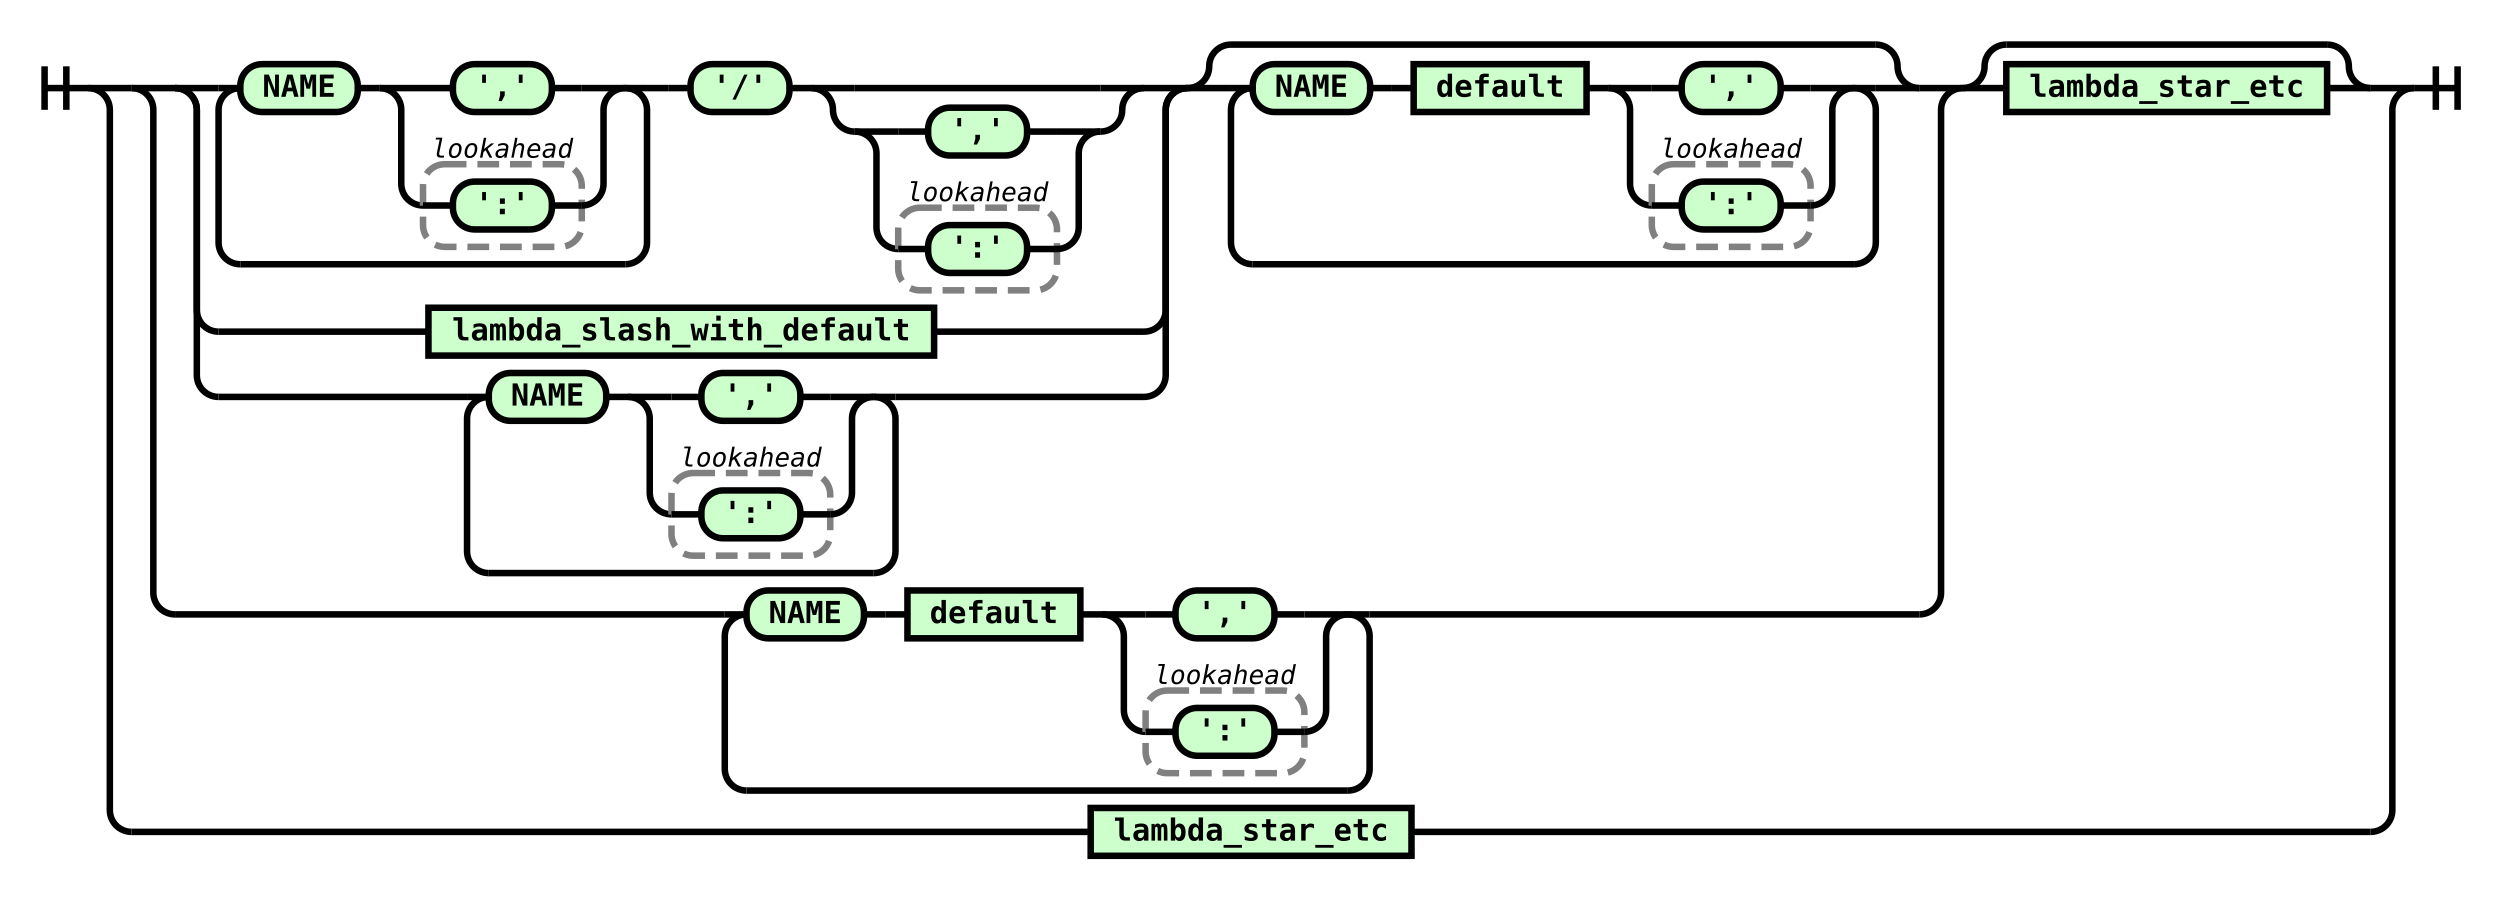
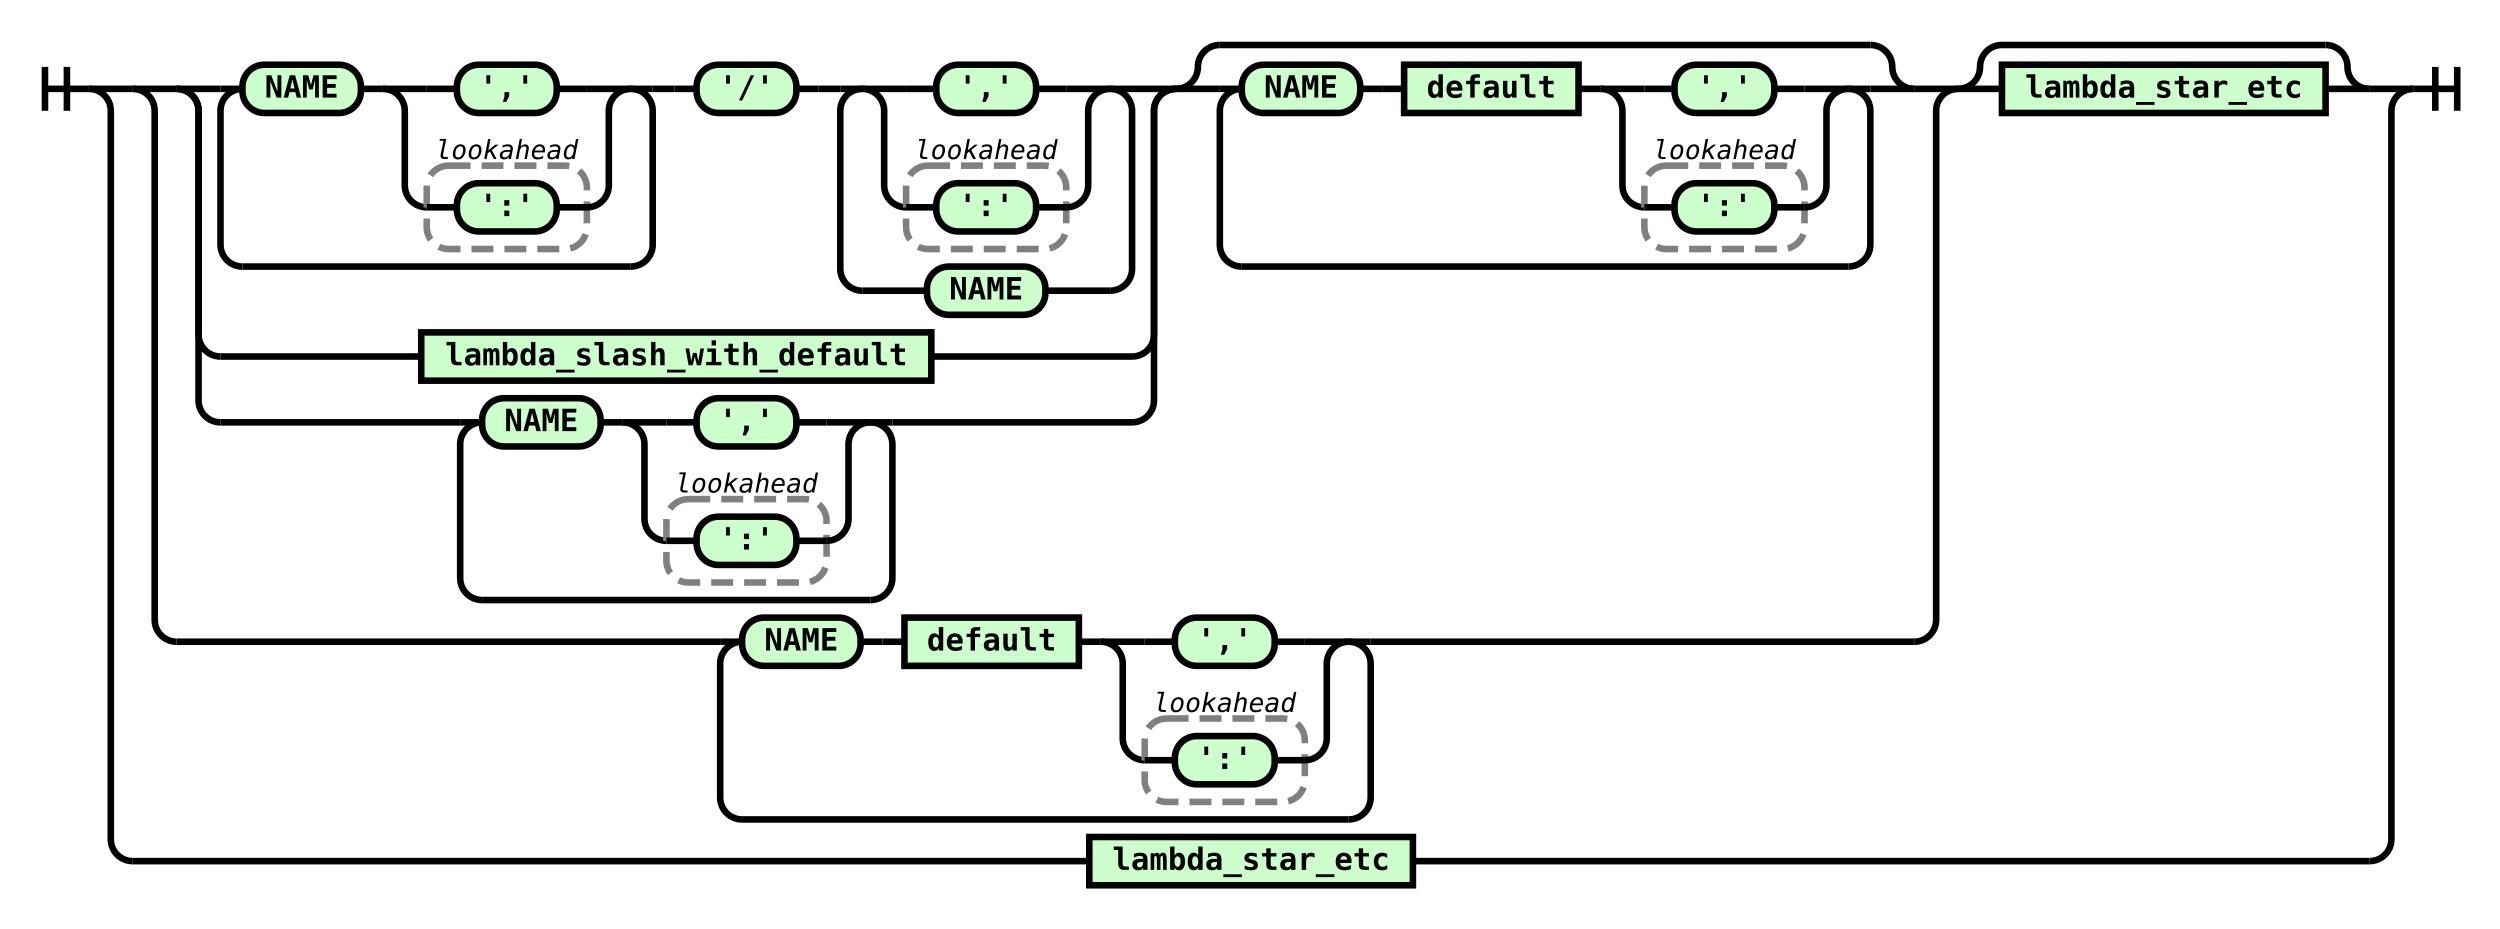
- <svg xmlns="http://www.w3.org/2000/svg" class="railroad-diagram" height="413" viewBox="0 0 1149.5 413" width="1149.5">
+ <svg xmlns="http://www.w3.org/2000/svg" class="railroad-diagram" height="423" viewBox="0 0 1139.5 423" width="1139.5">
  <g transform="translate(.5 .5)">
    <g>
      <path d="M20 30v20m10 -20v20m-10 -10h20" />
    </g>
    <g>
      <path d="M40 40h0.0" />
-       <path d="M1109.5 40h0.0" />
+       <path d="M1099.5 40h0.0" />
      <path d="M40.0 40h20" />
      <g>
        <path d="M60.0 40h0.0" />
-         <path d="M1089.5 40h0.0" />
+         <path d="M1079.5 40h0.0" />
        <g>
          <path d="M60.0 40h0.0" />
-           <path d="M902.0 40h0.0" />
+           <path d="M892.0 40h0.0" />
          <path d="M60.0 40h20" />
          <g>
            <path d="M80.0 40h0.0" />
-             <path d="M882.0 40h0.0" />
+             <path d="M872.0 40h0.0" />
            <g>
              <path d="M80.0 40h0.0" />
-               <path d="M545.5 40h0.0" />
+               <path d="M535.5 40h0.0" />
              <path d="M80.0 40h20" />
              <g>
                <path d="M100.0 40h0.0" />
-                 <path d="M525.5 40h0.0" />
+                 <path d="M515.5 40h0.0" />
                <g>
                  <path d="M100.0 40h0.0" />
                  <path d="M297.0 40h0.0" />
                  <path d="M100.0 40h10" />
                  <g>
                    <path d="M110.0 40h0.0" />
                    <path d="M287.0 40h0.0" />
                    <g class="terminal ">
                      <path d="M110.0 40h0.0" />
                      <path d="M164.0 40h0.0" />
                      <rect height="22" rx="10" ry="10" width="54" x="110" y="29" />
                      <text x="137" y="44">NAME</text>
                    </g>
                    <path d="M164.0 40h10" />
                    <g>
                      <path d="M174.0 40h0.0" />
                      <path d="M287.0 40h0.0" />
                      <path d="M174.0 40h20" />
                      <g class="terminal ">
                        <path d="M194.0 40h13.75" />
                        <path d="M253.25 40h13.75" />
                        <rect height="22" rx="10" ry="10" width="45.5" x="207.75" y="29" />
                        <text x="230.5" y="44">','</text>
                      </g>
                      <path d="M267.0 40h20" />
                      <path d="M174.0 40a10 10 0 0 1 10 10v34a10 10 0 0 0 10 10" />
                      <g>
                        <path d="M194.0 94h0.0" />
                        <path d="M267.0 94h0.0" />
                        <rect class="group-box" height="38" rx="10" ry="10" width="73" x="194" y="75" />
                        <g class="terminal ">
                          <path d="M194.0 94h13.75" />
                          <path d="M253.25 94h13.75" />
                          <rect height="22" rx="10" ry="10" width="45.5" x="207.75" y="83" />
                          <text x="230.5" y="98">':'</text>
                        </g>
                        <g class="non-terminal ">
                          <path d="M194.0 67h0.0" />
                          <path d="M267.0 67h0.0" />
                          <text class="comment" x="230.5" y="72">lookahead</text>
                        </g>
                      </g>
                      <path d="M267.0 94a10 10 0 0 0 10 -10v-34a10 10 0 0 1 10 -10" />
                    </g>
                  </g>
                  <path d="M287.0 40h10" />
                  <path d="M110.0 40a10 10 0 0 0 -10 10v61a10 10 0 0 0 10 10" />
                  <g>
                    <path d="M110.0 121h177.0" />
                  </g>
                  <path d="M287.0 121a10 10 0 0 0 10 -10v-61a10 10 0 0 0 -10 -10" />
                </g>
                <path d="M297.0 40h10" />
                <path d="M307.0 40h10" />
                <g class="terminal ">
                  <path d="M317.0 40h0.0" />
                  <path d="M362.5 40h0.0" />
                  <rect height="22" rx="10" ry="10" width="45.5" x="317" y="29" />
                  <text x="339.75" y="44">'/'</text>
                </g>
                <path d="M362.5 40h10" />
-                 <g>
-                   <path d="M372.5 40h0.0" />
-                   <path d="M525.5 40h0.0" />
-                   <path d="M372.5 40h20" />
-                   <g>
-                     <path d="M392.5 40h113" />
-                   </g>
-                   <path d="M505.5 40h20" />
-                   <path d="M372.5 40a10 10 0 0 1 10 10v0a10 10 0 0 0 10 10" />
-                   <g>
-                     <path d="M392.5 60h0.0" />
-                     <path d="M505.5 60h0.0" />
-                     <path d="M392.5 60h20" />
+                 <path d="M372.5 40h10" />
+                 <g>
+                   <path d="M382.5 40h0.0" />
+                   <path d="M515.5 40h0.0" />
+                   <path d="M382.5 40h10" />
+                   <g>
+                     <path d="M392.5 40h0.0" />
+                     <path d="M505.5 40h0.0" />
+                     <path d="M392.5 40h20" />
                    <g class="terminal ">
-                       <path d="M412.5 60h13.75" />
-                       <path d="M471.75 60h13.75" />
-                       <rect height="22" rx="10" ry="10" width="45.5" x="426.25" y="49" />
-                       <text x="449" y="64">','</text>
-                     </g>
-                     <path d="M485.5 60h20" />
-                     <path d="M392.5 60a10 10 0 0 1 10 10v34a10 10 0 0 0 10 10" />
+                       <path d="M412.5 40h13.75" />
+                       <path d="M471.75 40h13.75" />
+                       <rect height="22" rx="10" ry="10" width="45.5" x="426.25" y="29" />
+                       <text x="449" y="44">','</text>
+                     </g>
+                     <path d="M485.5 40h20" />
+                     <path d="M392.5 40a10 10 0 0 1 10 10v34a10 10 0 0 0 10 10" />
                    <g>
-                       <path d="M412.5 114h0.0" />
-                       <path d="M485.5 114h0.0" />
-                       <rect class="group-box" height="38" rx="10" ry="10" width="73" x="412.5" y="95" />
+                       <path d="M412.5 94h0.0" />
+                       <path d="M485.5 94h0.0" />
+                       <rect class="group-box" height="38" rx="10" ry="10" width="73" x="412.5" y="75" />
                      <g class="terminal ">
-                         <path d="M412.5 114h13.75" />
-                         <path d="M471.75 114h13.75" />
-                         <rect height="22" rx="10" ry="10" width="45.5" x="426.25" y="103" />
-                         <text x="449" y="118">':'</text>
+                         <path d="M412.5 94h13.75" />
+                         <path d="M471.75 94h13.75" />
+                         <rect height="22" rx="10" ry="10" width="45.5" x="426.25" y="83" />
+                         <text x="449" y="98">':'</text>
                      </g>
                      <g class="non-terminal ">
-                         <path d="M412.5 87h0.0" />
-                         <path d="M485.5 87h0.0" />
-                         <text class="comment" x="449" y="92">lookahead</text>
-                       </g>
-                     </g>
-                     <path d="M485.5 114a10 10 0 0 0 10 -10v-34a10 10 0 0 1 10 -10" />
-                   </g>
-                   <path d="M505.5 60a10 10 0 0 0 10 -10v0a10 10 0 0 1 10 -10" />
-                 </g>
-               </g>
-               <path d="M525.5 40h20" />
-               <path d="M80.0 40a10 10 0 0 1 10 10v92a10 10 0 0 0 10 10" />
+                         <path d="M412.5 67h0.0" />
+                         <path d="M485.5 67h0.0" />
+                         <text class="comment" x="449" y="72">lookahead</text>
+                       </g>
+                     </g>
+                     <path d="M485.5 94a10 10 0 0 0 10 -10v-34a10 10 0 0 1 10 -10" />
+                   </g>
+                   <path d="M505.5 40h10" />
+                   <path d="M392.5 40a10 10 0 0 0 -10 10v72a10 10 0 0 0 10 10" />
+                   <g class="terminal ">
+                     <path d="M392.5 132h29.5" />
+                     <path d="M476.0 132h29.5" />
+                     <rect height="22" rx="10" ry="10" width="54" x="422" y="121" />
+                     <text x="449" y="136">NAME</text>
+                   </g>
+                   <path d="M505.5 132a10 10 0 0 0 10 -10v-72a10 10 0 0 0 -10 -10" />
+                 </g>
+               </g>
+               <path d="M515.5 40h20" />
+               <path d="M80.0 40a10 10 0 0 1 10 10v102a10 10 0 0 0 10 10" />
              <g class="non-terminal ">
-                 <path d="M100.0 152h96.5" />
-                 <path d="M429.0 152h96.5" />
-                 <rect height="22" width="232.5" x="196.5" y="141" />
-                 <text x="312.75" y="156">lambda_slash_with_default</text>
-               </g>
-               <path d="M525.5 152a10 10 0 0 0 10 -10v-92a10 10 0 0 1 10 -10" />
-               <path d="M80.0 40a10 10 0 0 1 10 10v122a10 10 0 0 0 10 10" />
-               <g>
-                 <path d="M100.0 182h114.25" />
-                 <path d="M411.25 182h114.25" />
-                 <path d="M214.25 182h10" />
-                 <g>
-                   <path d="M224.25 182h0.0" />
-                   <path d="M401.25 182h0.0" />
+                 <path d="M100.0 162h91.5" />
+                 <path d="M424.0 162h91.5" />
+                 <rect height="22" width="232.5" x="191.5" y="151" />
+                 <text x="307.75" y="166">lambda_slash_with_default</text>
+               </g>
+               <path d="M515.5 162a10 10 0 0 0 10 -10v-102a10 10 0 0 1 10 -10" />
+               <path d="M80.0 40a10 10 0 0 1 10 10v132a10 10 0 0 0 10 10" />
+               <g>
+                 <path d="M100.0 192h109.25" />
+                 <path d="M406.25 192h109.25" />
+                 <path d="M209.25 192h10" />
+                 <g>
+                   <path d="M219.25 192h0.0" />
+                   <path d="M396.25 192h0.0" />
                  <g class="terminal ">
-                     <path d="M224.25 182h0.0" />
-                     <path d="M278.25 182h0.0" />
-                     <rect height="22" rx="10" ry="10" width="54" x="224.25" y="171" />
-                     <text x="251.25" y="186">NAME</text>
-                   </g>
-                   <path d="M278.25 182h10" />
-                   <g>
-                     <path d="M288.25 182h0.0" />
-                     <path d="M401.25 182h0.0" />
-                     <path d="M288.25 182h20" />
+                     <path d="M219.25 192h0.0" />
+                     <path d="M273.25 192h0.0" />
+                     <rect height="22" rx="10" ry="10" width="54" x="219.25" y="181" />
+                     <text x="246.25" y="196">NAME</text>
+                   </g>
+                   <path d="M273.25 192h10" />
+                   <g>
+                     <path d="M283.25 192h0.0" />
+                     <path d="M396.25 192h0.0" />
+                     <path d="M283.25 192h20" />
                    <g class="terminal ">
-                       <path d="M308.25 182h13.75" />
-                       <path d="M367.5 182h13.75" />
-                       <rect height="22" rx="10" ry="10" width="45.5" x="322" y="171" />
-                       <text x="344.75" y="186">','</text>
-                     </g>
-                     <path d="M381.25 182h20" />
-                     <path d="M288.25 182a10 10 0 0 1 10 10v34a10 10 0 0 0 10 10" />
+                       <path d="M303.25 192h13.75" />
+                       <path d="M362.5 192h13.75" />
+                       <rect height="22" rx="10" ry="10" width="45.5" x="317" y="181" />
+                       <text x="339.75" y="196">','</text>
+                     </g>
+                     <path d="M376.25 192h20" />
+                     <path d="M283.25 192a10 10 0 0 1 10 10v34a10 10 0 0 0 10 10" />
                    <g>
-                       <path d="M308.25 236h0.0" />
-                       <path d="M381.25 236h0.0" />
-                       <rect class="group-box" height="38" rx="10" ry="10" width="73" x="308.25" y="217" />
+                       <path d="M303.25 246h0.0" />
+                       <path d="M376.25 246h0.0" />
+                       <rect class="group-box" height="38" rx="10" ry="10" width="73" x="303.25" y="227" />
                      <g class="terminal ">
-                         <path d="M308.25 236h13.75" />
-                         <path d="M367.5 236h13.75" />
-                         <rect height="22" rx="10" ry="10" width="45.5" x="322" y="225" />
-                         <text x="344.75" y="240">':'</text>
+                         <path d="M303.25 246h13.75" />
+                         <path d="M362.5 246h13.75" />
+                         <rect height="22" rx="10" ry="10" width="45.5" x="317" y="235" />
+                         <text x="339.75" y="250">':'</text>
                      </g>
                      <g class="non-terminal ">
-                         <path d="M308.25 209h0.0" />
-                         <path d="M381.25 209h0.0" />
-                         <text class="comment" x="344.75" y="214">lookahead</text>
-                       </g>
-                     </g>
-                     <path d="M381.25 236a10 10 0 0 0 10 -10v-34a10 10 0 0 1 10 -10" />
-                   </g>
-                 </g>
-                 <path d="M401.25 182h10" />
-                 <path d="M224.25 182a10 10 0 0 0 -10 10v61a10 10 0 0 0 10 10" />
-                 <g>
-                   <path d="M224.25 263h177.0" />
-                 </g>
-                 <path d="M401.25 263a10 10 0 0 0 10 -10v-61a10 10 0 0 0 -10 -10" />
-               </g>
-               <path d="M525.5 182a10 10 0 0 0 10 -10v-122a10 10 0 0 1 10 -10" />
+                         <path d="M303.25 219h0.0" />
+                         <path d="M376.25 219h0.0" />
+                         <text class="comment" x="339.75" y="224">lookahead</text>
+                       </g>
+                     </g>
+                     <path d="M376.25 246a10 10 0 0 0 10 -10v-34a10 10 0 0 1 10 -10" />
+                   </g>
+                 </g>
+                 <path d="M396.25 192h10" />
+                 <path d="M219.25 192a10 10 0 0 0 -10 10v61a10 10 0 0 0 10 10" />
+                 <g>
+                   <path d="M219.25 273h177.0" />
+                 </g>
+                 <path d="M396.25 273a10 10 0 0 0 10 -10v-61a10 10 0 0 0 -10 -10" />
+               </g>
+               <path d="M515.5 192a10 10 0 0 0 10 -10v-132a10 10 0 0 1 10 -10" />
            </g>
            <g>
-               <path d="M545.5 40h0.0" />
-               <path d="M882.0 40h0.0" />
-               <path d="M545.5 40a10 10 0 0 0 10 -10v0a10 10 0 0 1 10 -10" />
-               <g>
-                 <path d="M565.5 20h296.5" />
-               </g>
-               <path d="M862.0 20a10 10 0 0 1 10 10v0a10 10 0 0 0 10 10" />
-               <path d="M545.5 40h20" />
-               <g>
-                 <path d="M565.5 40h0.0" />
-                 <path d="M862.0 40h0.0" />
-                 <path d="M565.5 40h10" />
-                 <g>
-                   <path d="M575.5 40h0.0" />
-                   <path d="M852.0 40h0.0" />
+               <path d="M535.5 40h0.0" />
+               <path d="M872.0 40h0.0" />
+               <path d="M535.5 40a10 10 0 0 0 10 -10v0a10 10 0 0 1 10 -10" />
+               <g>
+                 <path d="M555.5 20h296.5" />
+               </g>
+               <path d="M852.0 20a10 10 0 0 1 10 10v0a10 10 0 0 0 10 10" />
+               <path d="M535.5 40h20" />
+               <g>
+                 <path d="M555.5 40h0.0" />
+                 <path d="M852.0 40h0.0" />
+                 <path d="M555.5 40h10" />
+                 <g>
+                   <path d="M565.5 40h0.0" />
+                   <path d="M842.0 40h0.0" />
                  <g class="terminal ">
-                     <path d="M575.5 40h0.0" />
-                     <path d="M629.5 40h0.0" />
-                     <rect height="22" rx="10" ry="10" width="54" x="575.5" y="29" />
-                     <text x="602.5" y="44">NAME</text>
-                   </g>
+                     <path d="M565.5 40h0.0" />
+                     <path d="M619.5 40h0.0" />
+                     <rect height="22" rx="10" ry="10" width="54" x="565.5" y="29" />
+                     <text x="592.5" y="44">NAME</text>
+                   </g>
+                   <path d="M619.5 40h10" />
                  <path d="M629.5 40h10" />
-                   <path d="M639.5 40h10" />
                  <g class="non-terminal ">
-                     <path d="M649.5 40h0.0" />
+                     <path d="M639.5 40h0.0" />
+                     <path d="M719.0 40h0.0" />
+                     <rect height="22" width="79.5" x="639.5" y="29" />
+                     <text x="679.25" y="44">default</text>
+                   </g>
+                   <path d="M719.0 40h10" />
+                   <g>
                    <path d="M729.0 40h0.0" />
-                     <rect height="22" width="79.5" x="649.5" y="29" />
-                     <text x="689.25" y="44">default</text>
-                   </g>
-                   <path d="M729.0 40h10" />
-                   <g>
-                     <path d="M739.0 40h0.0" />
-                     <path d="M852.0 40h0.0" />
-                     <path d="M739.0 40h20" />
+                     <path d="M842.0 40h0.0" />
+                     <path d="M729.0 40h20" />
                    <g class="terminal ">
-                       <path d="M759.0 40h13.75" />
-                       <path d="M818.25 40h13.75" />
-                       <rect height="22" rx="10" ry="10" width="45.5" x="772.75" y="29" />
-                       <text x="795.5" y="44">','</text>
-                     </g>
-                     <path d="M832.0 40h20" />
-                     <path d="M739.0 40a10 10 0 0 1 10 10v34a10 10 0 0 0 10 10" />
+                       <path d="M749.0 40h13.75" />
+                       <path d="M808.25 40h13.75" />
+                       <rect height="22" rx="10" ry="10" width="45.5" x="762.75" y="29" />
+                       <text x="785.5" y="44">','</text>
+                     </g>
+                     <path d="M822.0 40h20" />
+                     <path d="M729.0 40a10 10 0 0 1 10 10v34a10 10 0 0 0 10 10" />
                    <g>
-                       <path d="M759.0 94h0.0" />
-                       <path d="M832.0 94h0.0" />
-                       <rect class="group-box" height="38" rx="10" ry="10" width="73" x="759" y="75" />
+                       <path d="M749.0 94h0.0" />
+                       <path d="M822.0 94h0.0" />
+                       <rect class="group-box" height="38" rx="10" ry="10" width="73" x="749" y="75" />
                      <g class="terminal ">
-                         <path d="M759.0 94h13.75" />
-                         <path d="M818.25 94h13.75" />
-                         <rect height="22" rx="10" ry="10" width="45.5" x="772.75" y="83" />
-                         <text x="795.5" y="98">':'</text>
+                         <path d="M749.0 94h13.75" />
+                         <path d="M808.25 94h13.75" />
+                         <rect height="22" rx="10" ry="10" width="45.5" x="762.75" y="83" />
+                         <text x="785.5" y="98">':'</text>
                      </g>
                      <g class="non-terminal ">
-                         <path d="M759.0 67h0.0" />
-                         <path d="M832.0 67h0.0" />
-                         <text class="comment" x="795.5" y="72">lookahead</text>
-                       </g>
-                     </g>
-                     <path d="M832.0 94a10 10 0 0 0 10 -10v-34a10 10 0 0 1 10 -10" />
-                   </g>
-                 </g>
-                 <path d="M852.0 40h10" />
-                 <path d="M575.5 40a10 10 0 0 0 -10 10v61a10 10 0 0 0 10 10" />
-                 <g>
-                   <path d="M575.5 121h276.5" />
-                 </g>
-                 <path d="M852.0 121a10 10 0 0 0 10 -10v-61a10 10 0 0 0 -10 -10" />
-               </g>
-               <path d="M862.0 40h20" />
+                         <path d="M749.0 67h0.0" />
+                         <path d="M822.0 67h0.0" />
+                         <text class="comment" x="785.5" y="72">lookahead</text>
+                       </g>
+                     </g>
+                     <path d="M822.0 94a10 10 0 0 0 10 -10v-34a10 10 0 0 1 10 -10" />
+                   </g>
+                 </g>
+                 <path d="M842.0 40h10" />
+                 <path d="M565.5 40a10 10 0 0 0 -10 10v61a10 10 0 0 0 10 10" />
+                 <g>
+                   <path d="M565.5 121h276.5" />
+                 </g>
+                 <path d="M842.0 121a10 10 0 0 0 10 -10v-61a10 10 0 0 0 -10 -10" />
+               </g>
+               <path d="M852.0 40h20" />
            </g>
          </g>
-           <path d="M882.0 40h20" />
-           <path d="M60.0 40a10 10 0 0 1 10 10v222a10 10 0 0 0 10 10" />
+           <path d="M872.0 40h20" />
+           <path d="M60.0 40a10 10 0 0 1 10 10v232a10 10 0 0 0 10 10" />
          <g>
-             <path d="M80.0 282h252.75" />
-             <path d="M629.25 282h252.75" />
-             <path d="M332.75 282h10" />
+             <path d="M80.0 292h247.75" />
+             <path d="M624.25 292h247.75" />
+             <path d="M327.75 292h10" />
            <g>
-               <path d="M342.75 282h0.0" />
-               <path d="M619.25 282h0.0" />
+               <path d="M337.75 292h0.0" />
+               <path d="M614.25 292h0.0" />
              <g class="terminal ">
-                 <path d="M342.75 282h0.0" />
-                 <path d="M396.75 282h0.0" />
-                 <rect height="22" rx="10" ry="10" width="54" x="342.75" y="271" />
-                 <text x="369.75" y="286">NAME</text>
-               </g>
-               <path d="M396.75 282h10" />
-               <path d="M406.75 282h10" />
+                 <path d="M337.75 292h0.0" />
+                 <path d="M391.75 292h0.0" />
+                 <rect height="22" rx="10" ry="10" width="54" x="337.75" y="281" />
+                 <text x="364.75" y="296">NAME</text>
+               </g>
+               <path d="M391.75 292h10" />
+               <path d="M401.75 292h10" />
              <g class="non-terminal ">
-                 <path d="M416.75 282h0.0" />
-                 <path d="M496.25 282h0.0" />
-                 <rect height="22" width="79.5" x="416.75" y="271" />
-                 <text x="456.5" y="286">default</text>
-               </g>
-               <path d="M496.25 282h10" />
-               <g>
-                 <path d="M506.25 282h0.0" />
-                 <path d="M619.25 282h0.0" />
-                 <path d="M506.25 282h20" />
+                 <path d="M411.75 292h0.0" />
+                 <path d="M491.25 292h0.0" />
+                 <rect height="22" width="79.5" x="411.75" y="281" />
+                 <text x="451.5" y="296">default</text>
+               </g>
+               <path d="M491.25 292h10" />
+               <g>
+                 <path d="M501.25 292h0.0" />
+                 <path d="M614.25 292h0.0" />
+                 <path d="M501.25 292h20" />
                <g class="terminal ">
-                   <path d="M526.25 282h13.75" />
-                   <path d="M585.5 282h13.75" />
-                   <rect height="22" rx="10" ry="10" width="45.5" x="540" y="271" />
-                   <text x="562.75" y="286">','</text>
-                 </g>
-                 <path d="M599.25 282h20" />
-                 <path d="M506.25 282a10 10 0 0 1 10 10v34a10 10 0 0 0 10 10" />
-                 <g>
-                   <path d="M526.25 336h0.0" />
-                   <path d="M599.25 336h0.0" />
-                   <rect class="group-box" height="38" rx="10" ry="10" width="73" x="526.25" y="317" />
+                   <path d="M521.25 292h13.75" />
+                   <path d="M580.5 292h13.75" />
+                   <rect height="22" rx="10" ry="10" width="45.5" x="535" y="281" />
+                   <text x="557.75" y="296">','</text>
+                 </g>
+                 <path d="M594.25 292h20" />
+                 <path d="M501.25 292a10 10 0 0 1 10 10v34a10 10 0 0 0 10 10" />
+                 <g>
+                   <path d="M521.25 346h0.0" />
+                   <path d="M594.25 346h0.0" />
+                   <rect class="group-box" height="38" rx="10" ry="10" width="73" x="521.25" y="327" />
                  <g class="terminal ">
-                     <path d="M526.25 336h13.75" />
-                     <path d="M585.5 336h13.75" />
-                     <rect height="22" rx="10" ry="10" width="45.5" x="540" y="325" />
-                     <text x="562.75" y="340">':'</text>
+                     <path d="M521.25 346h13.75" />
+                     <path d="M580.5 346h13.75" />
+                     <rect height="22" rx="10" ry="10" width="45.5" x="535" y="335" />
+                     <text x="557.75" y="350">':'</text>
                  </g>
                  <g class="non-terminal ">
-                     <path d="M526.25 309h0.0" />
-                     <path d="M599.25 309h0.0" />
-                     <text class="comment" x="562.75" y="314">lookahead</text>
-                   </g>
-                 </g>
-                 <path d="M599.25 336a10 10 0 0 0 10 -10v-34a10 10 0 0 1 10 -10" />
+                     <path d="M521.25 319h0.0" />
+                     <path d="M594.25 319h0.0" />
+                     <text class="comment" x="557.75" y="324">lookahead</text>
+                   </g>
+                 </g>
+                 <path d="M594.25 346a10 10 0 0 0 10 -10v-34a10 10 0 0 1 10 -10" />
              </g>
            </g>
-             <path d="M619.25 282h10" />
-             <path d="M342.75 282a10 10 0 0 0 -10 10v61a10 10 0 0 0 10 10" />
+             <path d="M614.25 292h10" />
+             <path d="M337.75 292a10 10 0 0 0 -10 10v61a10 10 0 0 0 10 10" />
            <g>
-               <path d="M342.75 363h276.5" />
+               <path d="M337.75 373h276.5" />
            </g>
-             <path d="M619.25 363a10 10 0 0 0 10 -10v-61a10 10 0 0 0 -10 -10" />
+             <path d="M614.25 373a10 10 0 0 0 10 -10v-61a10 10 0 0 0 -10 -10" />
          </g>
-           <path d="M882.0 282a10 10 0 0 0 10 -10v-222a10 10 0 0 1 10 -10" />
+           <path d="M872.0 292a10 10 0 0 0 10 -10v-232a10 10 0 0 1 10 -10" />
        </g>
        <g>
-           <path d="M902.0 40h0.0" />
-           <path d="M1089.5 40h0.0" />
-           <path d="M902.0 40a10 10 0 0 0 10 -10v0a10 10 0 0 1 10 -10" />
+           <path d="M892.0 40h0.0" />
+           <path d="M1079.5 40h0.0" />
+           <path d="M892.0 40a10 10 0 0 0 10 -10v0a10 10 0 0 1 10 -10" />
          <g>
-             <path d="M922.0 20h147.5" />
+             <path d="M912.0 20h147.5" />
          </g>
-           <path d="M1069.5 20a10 10 0 0 1 10 10v0a10 10 0 0 0 10 10" />
-           <path d="M902.0 40h20" />
+           <path d="M1059.5 20a10 10 0 0 1 10 10v0a10 10 0 0 0 10 10" />
+           <path d="M892.0 40h20" />
          <g class="non-terminal ">
-             <path d="M922.0 40h0.0" />
-             <path d="M1069.5 40h0.0" />
-             <rect height="22" width="147.5" x="922" y="29" />
-             <text x="995.75" y="44">lambda_star_etc</text>
+             <path d="M912.0 40h0.0" />
+             <path d="M1059.5 40h0.0" />
+             <rect height="22" width="147.5" x="912" y="29" />
+             <text x="985.75" y="44">lambda_star_etc</text>
          </g>
-           <path d="M1069.5 40h20" />
+           <path d="M1059.5 40h20" />
        </g>
      </g>
-       <path d="M1089.5 40h20" />
-       <path d="M40.0 40a10 10 0 0 1 10 10v322a10 10 0 0 0 10 10" />
+       <path d="M1079.5 40h20" />
+       <path d="M40.0 40a10 10 0 0 1 10 10v332a10 10 0 0 0 10 10" />
      <g class="non-terminal ">
-         <path d="M60.0 382h441.0" />
-         <path d="M648.5 382h441.0" />
-         <rect height="22" width="147.5" x="501" y="371" />
-         <text x="574.75" y="386">lambda_star_etc</text>
+         <path d="M60.0 392h436.0" />
+         <path d="M643.5 392h436.0" />
+         <rect height="22" width="147.5" x="496" y="381" />
+         <text x="569.75" y="396">lambda_star_etc</text>
      </g>
-       <path d="M1089.5 382a10 10 0 0 0 10 -10v-322a10 10 0 0 1 10 -10" />
+       <path d="M1079.5 392a10 10 0 0 0 10 -10v-332a10 10 0 0 1 10 -10" />
    </g>
-     <path d="M 1109.5 40 h 20 m -10 -10 v 20 m 10 -20 v 20" />
+     <path d="M 1099.5 40 h 20 m -10 -10 v 20 m 10 -20 v 20" />
  </g>
  <style>/*  */
	svg.railroad-diagram {
		background-color:hsl(30,20%,95%);
	}
	svg.railroad-diagram path {
		stroke-width:3;
		stroke:black;
		fill:rgba(0,0,0,0);
	}
	svg.railroad-diagram text {
		font:bold 14px monospace;
		text-anchor:middle;
	}
	svg.railroad-diagram text.label{
		text-anchor:start;
	}
	svg.railroad-diagram text.comment{
		font:italic 12px monospace;
	}
	svg.railroad-diagram rect{
		stroke-width:3;
		stroke:black;
		fill:hsl(120,100%,90%);
	}
	svg.railroad-diagram rect.group-box {
		stroke: gray;
		stroke-dasharray: 10 5;
		fill: none;
	}

/*  */
</style>
</svg>
